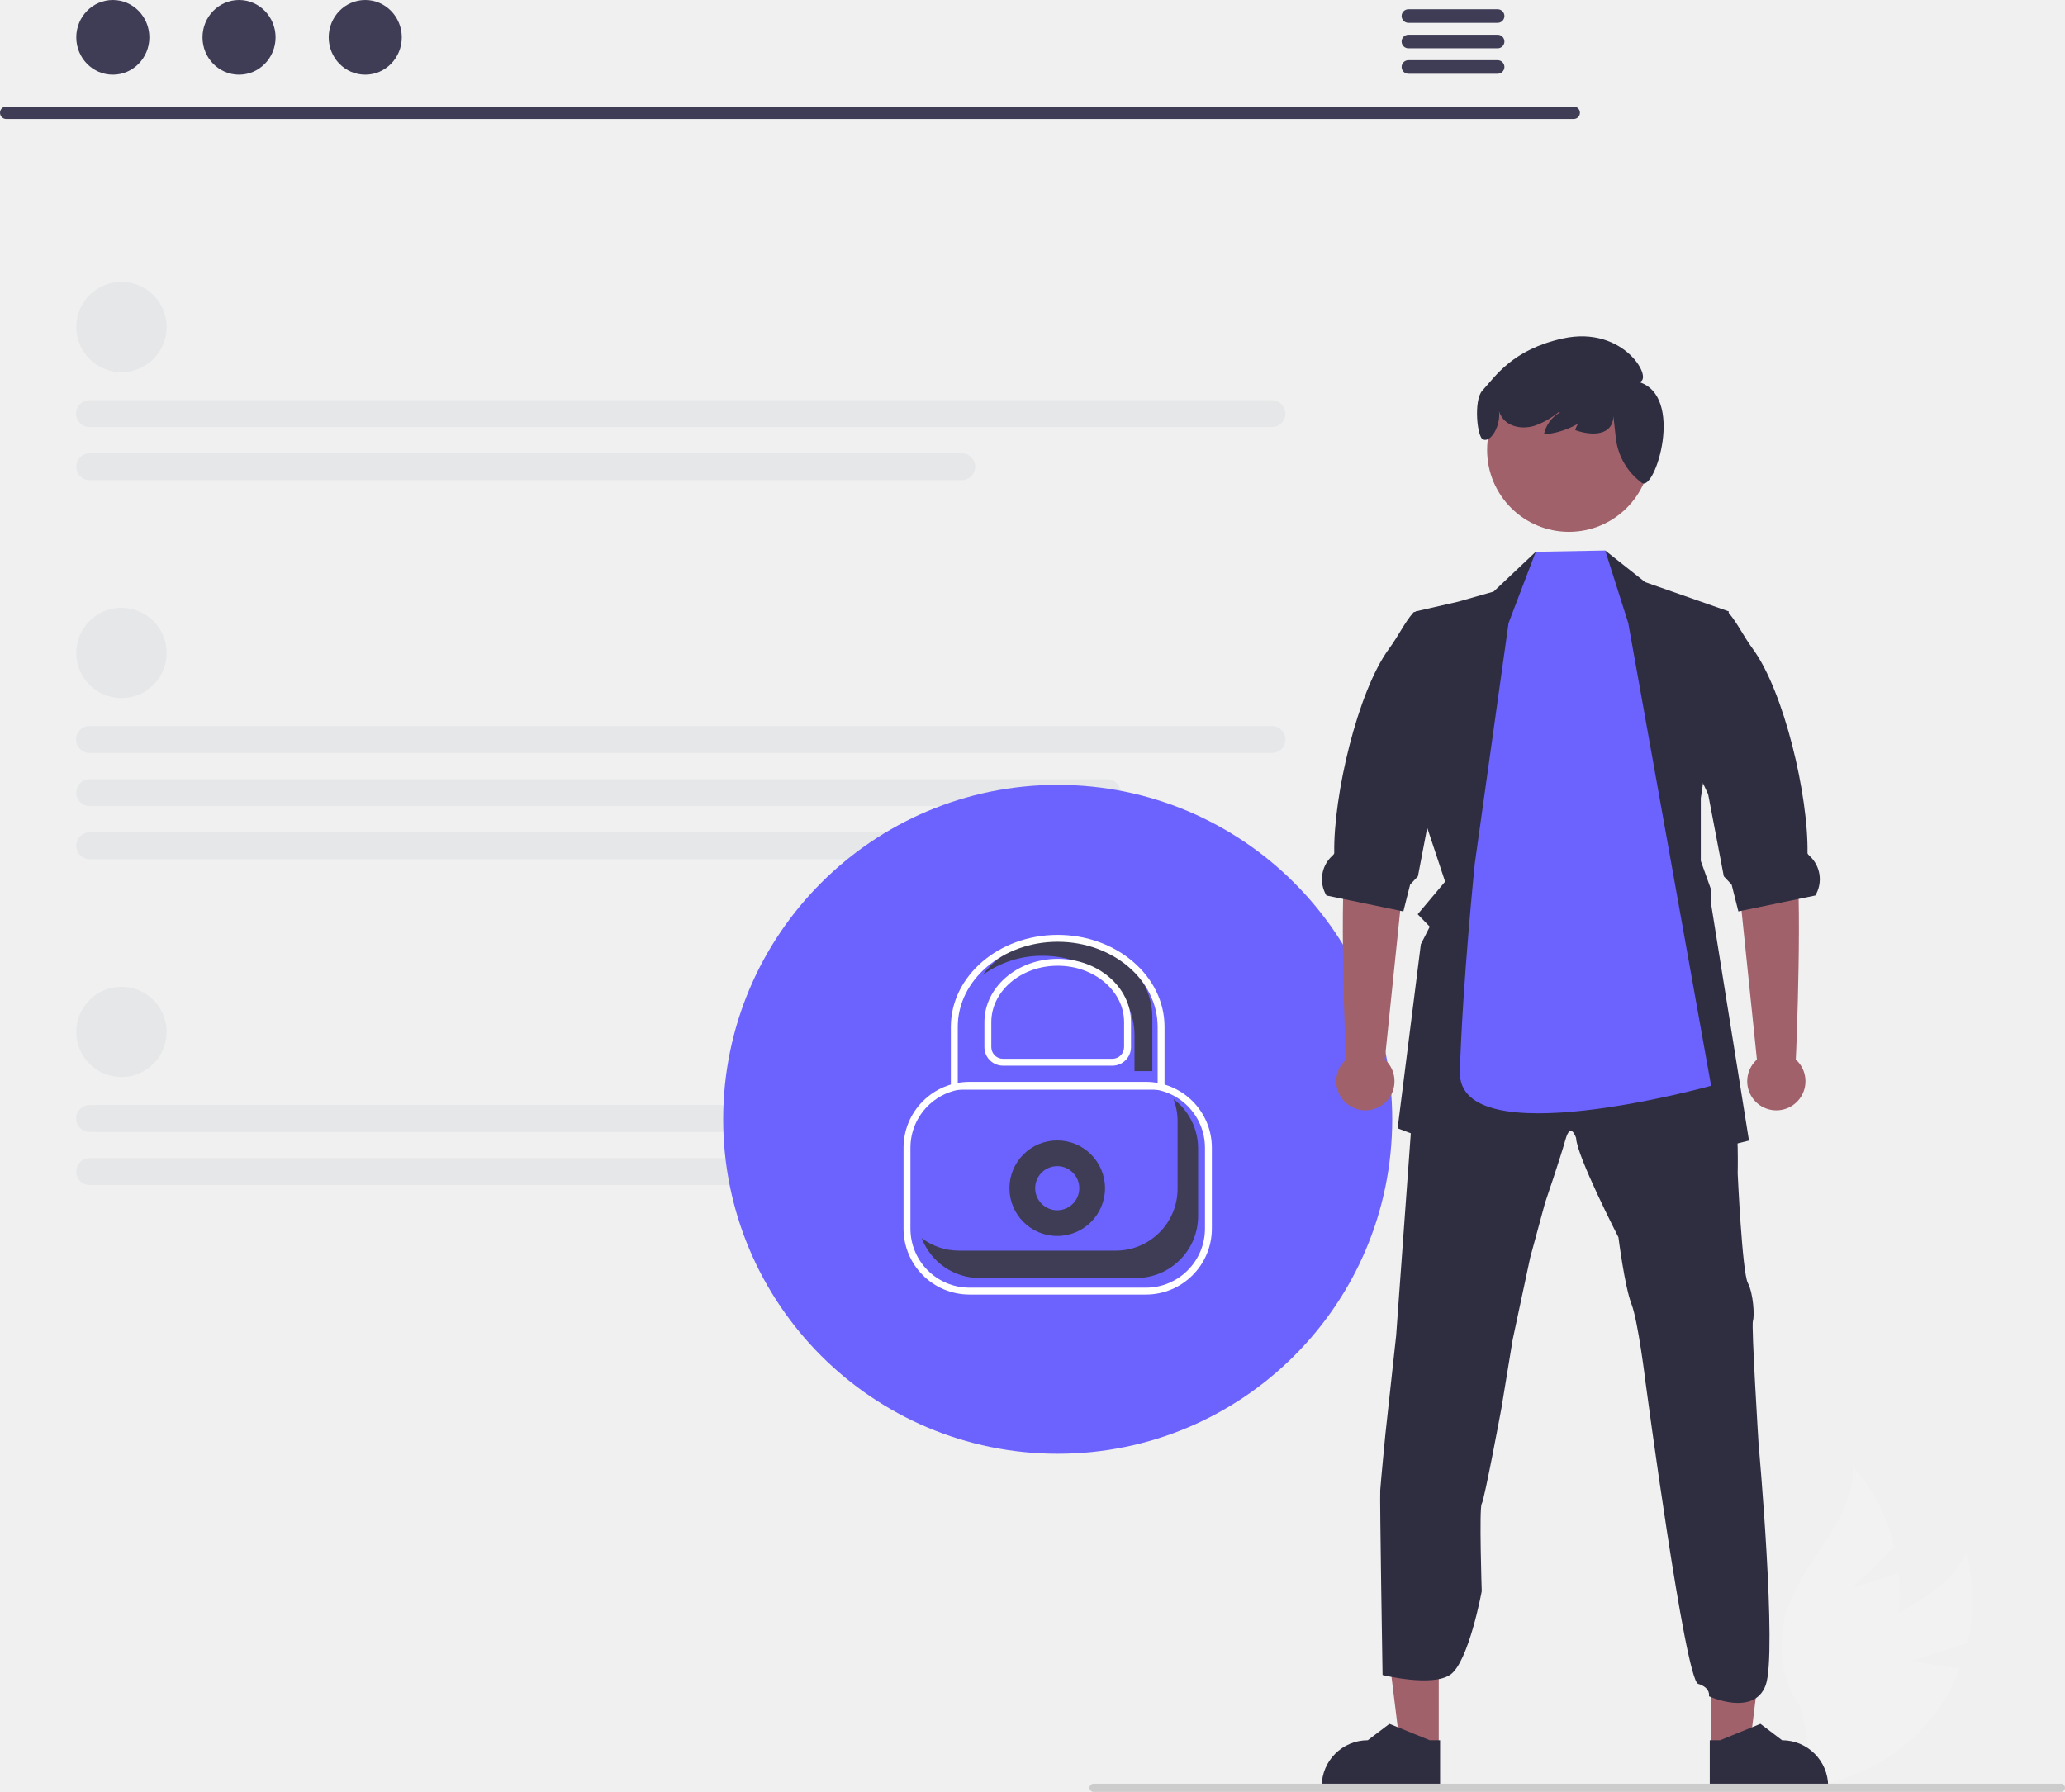
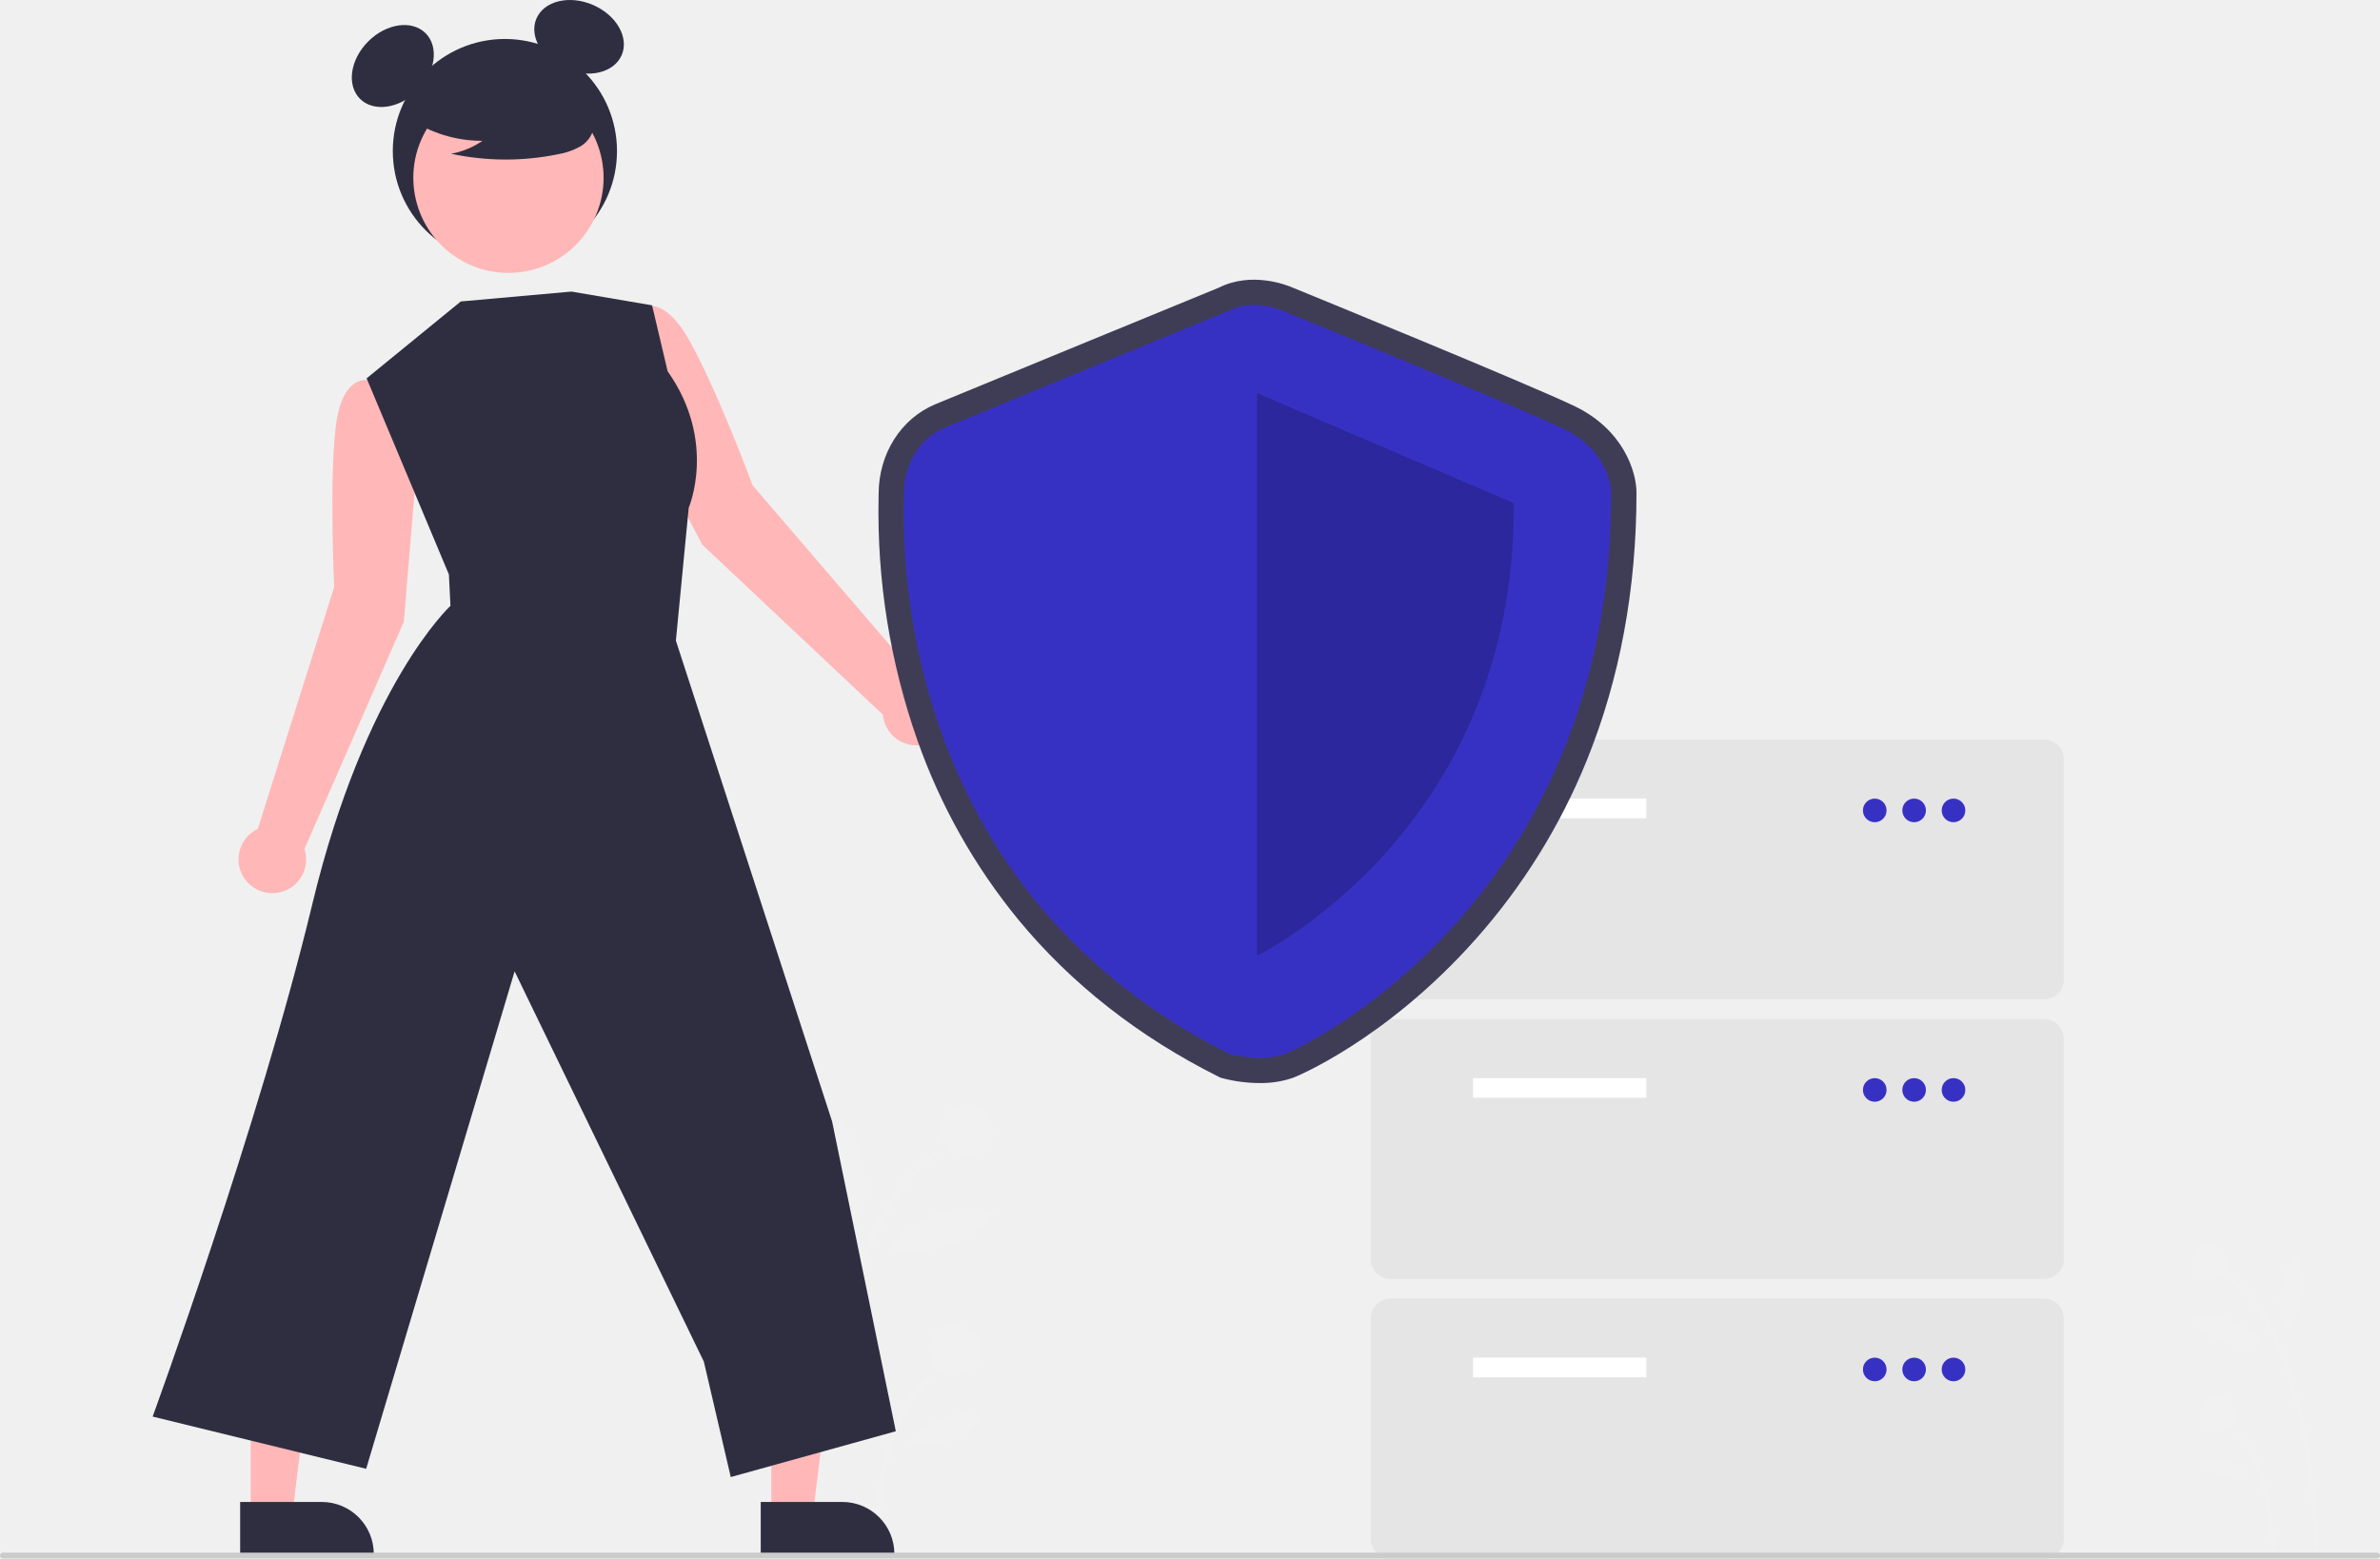
- <svg xmlns="http://www.w3.org/2000/svg" width="598.383" height="519.366" viewBox="0 0 598.383 519.366" role="img" artist="Katerina Limpitsouni" source="https://undraw.co/">
-   <path d="M854.374,671.404l16.119-5.113a54.561,54.561,0,0,0-.388-26.249c-6.476,14.399-25.475,17.926-36.3,29.419a32.819,32.819,0,0,0-8.395,27.179l-3.391,11.504a54.994,54.994,0,0,0,40.024-22.767,53.121,53.121,0,0,0,6.224-11.783C861.392,672.906,854.374,671.404,854.374,671.404Z" transform="translate(-300.3448 -190.0594)" fill="#f2f2f2" />
-   <path d="M837.15,650.132l12.147-11.765A54.561,54.561,0,0,0,837.242,615.046c.625,15.775-14.806,27.406-19.369,42.52a32.819,32.819,0,0,0,4.607,28.071l2.095,11.809A54.994,54.994,0,0,0,850.245,659.218a53.121,53.121,0,0,0,.316-13.323C844.101,648.345,837.15,650.132,837.15,650.132Z" transform="translate(-300.3448 -190.0594)" fill="#f2f2f2" />
-   <path d="M756.405,224.544H302.112a1.807,1.807,0,0,1,0-3.613H756.405a1.807,1.807,0,0,1,0,3.613Z" transform="translate(-300.3448 -190.0594)" fill="#3f3d56" />
-   <ellipse cx="32.692" cy="10.823" rx="10.588" ry="10.823" fill="#3f3d56" />
-   <ellipse cx="69.267" cy="10.823" rx="10.588" ry="10.823" fill="#3f3d56" />
-   <ellipse cx="105.842" cy="10.823" rx="10.588" ry="10.823" fill="#3f3d56" />
-   <path d="M734.384,192.742h-25.981a1.968,1.968,0,0,0,0,3.934h25.981a1.968,1.968,0,0,0,0-3.934Z" transform="translate(-300.3448 -190.0594)" fill="#3f3d56" />
-   <path d="M734.384,200.126h-25.981a1.968,1.968,0,0,0,0,3.934h25.981a1.968,1.968,0,0,0,0-3.934Z" transform="translate(-300.3448 -190.0594)" fill="#3f3d56" />
-   <path d="M734.384,207.501h-25.981a1.968,1.968,0,0,0,0,3.934h25.981a1.968,1.968,0,0,0,0-3.934Z" transform="translate(-300.3448 -190.0594)" fill="#3f3d56" />
-   <circle cx="35.193" cy="94.795" r="13.089" fill="#e6e7e8" />
-   <path d="M668.861,313.839H326.347a3.898,3.898,0,1,1,0-7.795h342.514a3.898,3.898,0,1,1,0,7.795Z" transform="translate(-300.3448 -190.0594)" fill="#e6e7e8" />
-   <path d="M579.03,329.241H326.347a3.898,3.898,0,0,1,0-7.796H579.03a3.898,3.898,0,1,1,0,7.796Z" transform="translate(-300.3448 -190.0594)" fill="#e6e7e8" />
-   <circle cx="35.193" cy="299.1" r="13.089" fill="#e6e7e8" />
-   <path d="M668.861,518.144H326.347a3.898,3.898,0,1,1,0-7.795h342.514a4.359,4.359,0,0,1,4.114,4.198A3.849,3.849,0,0,1,668.861,518.144Z" transform="translate(-300.3448 -190.0594)" fill="#e6e7e8" />
-   <path d="M579.03,533.546H326.347a3.898,3.898,0,0,1,0-7.796H579.03a3.898,3.898,0,1,1,0,7.796Z" transform="translate(-300.3448 -190.0594)" fill="#e6e7e8" />
-   <circle cx="35.193" cy="189.247" r="13.089" fill="#e6e7e8" />
-   <path d="M668.861,408.29H326.347a3.898,3.898,0,1,1,0-7.795h342.514a3.898,3.898,0,1,1,0,7.795Z" transform="translate(-300.3448 -190.0594)" fill="#e6e7e8" />
-   <path d="M621.163,423.692H326.347a3.898,3.898,0,0,1,0-7.796H621.163a3.898,3.898,0,0,1,0,7.796Z" transform="translate(-300.3448 -190.0594)" fill="#e6e7e8" />
-   <path d="M601.153,439.094H326.347a3.898,3.898,0,0,1,0-7.796H601.153a3.898,3.898,0,1,1,0,7.796Z" transform="translate(-300.3448 -190.0594)" fill="#e6e7e8" />
-   <circle cx="306.495" cy="324.421" r="96.934" fill="#6c63ff" />
-   <circle cx="306.361" cy="344.393" r="13.848" fill="#3f3d56" />
-   <circle cx="306.361" cy="344.393" r="6.391" fill="#6c63ff" />
-   <path d="M632.412,565.278h-51.144a19.123,19.123,0,0,1-19.102-19.101V522.728a19.123,19.123,0,0,1,19.102-19.102h51.144a19.123,19.123,0,0,1,19.101,19.102v23.449A19.122,19.122,0,0,1,632.412,565.278Zm-51.144-59.651a17.121,17.121,0,0,0-17.102,17.102v23.449A17.12,17.12,0,0,0,581.268,563.278h51.144a17.12,17.12,0,0,0,17.101-17.101V522.728a17.121,17.121,0,0,0-17.101-17.102Z" transform="translate(-300.3448 -190.0594)" fill="#fff" />
-   <path d="M578.238,552.549h45.395a17.943,17.943,0,0,0,17.943-17.943V514.983a17.863,17.863,0,0,0-1.184-6.365,17.895,17.895,0,0,1,7.131,14.295v19.624a17.943,17.943,0,0,1-17.943,17.943H584.186a17.933,17.933,0,0,1-16.759-11.577A17.84,17.84,0,0,0,578.238,552.549Z" transform="translate(-300.3448 -190.0594)" fill="#3f3d56" />
-   <polygon points="416.909 506.542 405.755 506.541 400.448 463.514 416.912 463.515 416.909 506.542" fill="#a0616a" />
-   <path d="M717.647,708.238l-34.303-.001v-.434a13.352,13.352,0,0,1,13.352-13.351h.001l6.266-4.754,11.691,4.754,2.994 0Z" transform="translate(-300.3448 -190.0594)" fill="#2f2e41" />
-   <polygon points="495.838 506.542 506.993 506.541 512.3 463.514 495.836 463.515 495.838 506.542" fill="#a0616a" />
-   <path d="M795.79,708.238l34.303-.001v-.434a13.352,13.352,0,0,0-13.352-13.351h-.001l-6.266-4.754L798.784,694.452l-2.994 0Z" transform="translate(-300.3448 -190.0594)" fill="#2f2e41" />
-   <path d="M700.302,621.955c.165-2.455,1.475-16.033,1.475-16.033l3.138-28.795,5.53-76.328.361-4.997,28.967-5.561,19.798-9.491,23.531,7.522,18.323,6.871s.031,2.941.173,6.495c.188,4.651.518,10.354,1.302,11.836,1.31,2.62.98,16.684.98,16.684s1.302,28.614,2.941,31.752,1.969,9.671,1.475,10.981,1.639,35.674,1.639,35.674,5.476,60.811,2.04,69.98-16.418,3.163-16.418,3.163.627-2.447-3.138-3.6-15.233-87.38-15.233-87.38-2.133-17.68-4.094-22.747-3.765-19.304-3.765-19.304-12.111-23.563-12.268-28.802c0,0-1.584-4.902-3.083.494s-5.914,18.323-5.914,18.323l-4.306,15.876L738.69,578.289l-3.279,19.97s-4.91,26.504-5.695,27.649,0,25.359,0,25.359-3.796,20.621-9.162,24.222-19.58.057-19.58.057S700.137,624.411,700.302,621.955Z" transform="translate(-300.3448 -190.0594)" fill="#2f2e41" />
-   <polygon points="412.315 236.13 418.755 255.528 410.809 264.987 414.308 268.588 411.727 273.678 404.997 327.032 441.894 341.025 454.319 325.447 464.116 341.025 506.81 330.593 495.922 262.556 495.922 258.108 492.848 249.519 492.848 231.337 500.966 177.215 476.736 168.728 465.151 159.559 461.402 172.454 445.44 169.615 445.024 159.927 432.811 171.466 422.527 174.399 410.213 177.215 408.644 181.137 411.781 180.353 411.272 231.377 412.315 236.13" fill="#2f2e41" />
-   <path d="M701.631,497.164l6.197-59.982,1.636-24.687L692.119,409.359s.687,17.652-1.585,27.611c-2.242,9.828-.297,58.877-.159,60.188a8.439,8.439,0,1,0,11.256.005Z" transform="translate(-300.3448 -190.0594)" fill="#a0616a" />
-   <path d="M684.713,449.611l4.824.996,16.55,3.428.918.188,1.953-7.765,2.267-2.416,4.314-22.606.227-1.177,6.518-13.931,4.51-41.87-16.77,3.012c-.086.086-.165.18-.243.275-2.408,2.73-4.126,6.526-6.934,10.346-9.138,12.432-16.15,42.639-15.875,59.189.008.267-.267.557-.596.855A9.18,9.18,0,0,0,684.713,449.611Z" transform="translate(-300.3448 -190.0594)" fill="#2f2e41" />
-   <path d="M809.453,497.164l-6.197-59.982-1.636-24.687,17.345-3.136s-.687,17.652,1.585,27.611c2.242,9.828.297,58.877.159,60.188a8.439,8.439,0,1,1-11.256.005Z" transform="translate(-300.3448 -190.0594)" fill="#a0616a" />
-   <path d="M826.372,449.611l-4.824.996-16.55,3.428-.918.188-1.953-7.765-2.267-2.416L795.545,421.436l-.227-1.177-6.518-13.931,1.49-41.87,10.77,3.012c.086.086.165.18.243.275,2.408,2.73,4.126,6.526,6.934,10.346,9.138,12.432,16.15,42.639,15.875,59.189-.008.267.267.557.596.855A9.18,9.18,0,0,1,826.372,449.611Z" transform="translate(-300.3448 -190.0594)" fill="#2f2e41" />
-   <path d="M737.489,370.654l7.88-20.667,20.127-.369,6.679,21.036,24.006,134.104s-73.544,20.481-72.798-4.138c.784-25.885,4.323-60.268,4.323-60.268Z" transform="translate(-300.3448 -190.0594)" fill="#6c63ff" />
-   <circle cx="454.637" cy="130.437" r="23.71" fill="#a0616a" />
-   <path d="M729.874,303.296c3.86-4.201,8.688-11.892,23.312-15.121,18.07-3.991,26.609,12.334,22.052,12.601,13.325,4.035,4.765,31.611.945,29.298A1.125,1.125,0,0,1,776.089,330,18.77,18.77,0,0,1,768.592,317.193l-.725-6.525c-.104,5.309-5.53,6.012-11.074,4.056a6.955,6.955,0,0,1,4.914-4.838,23.786,23.786,0,0,1-13.971,6.079,9.511,9.511,0,0,1,4.625-6.364l-.219-.215a22.85,22.85,0,0,1-7.33,4.15c-3.056.876-6.718.402-8.812-1.99a6.5,6.5,0,0,1-1.252-2.254c.453,4.205-2.368,9.004-4.558,8.18C728.367,317.118,727.304,306.093,729.874,303.296Z" transform="translate(-300.3448 -190.0594)" fill="#2f2e41" />
-   <path d="M898.727,708.235a1.186,1.186,0,0,1-1.19,1.19h-280.29a1.19,1.19,0,0,1,0-2.38h280.29A1.187,1.187,0,0,1,898.727,708.235Z" transform="translate(-300.3448 -190.0594)" fill="#ccc" />
-   <path d="M607.627,461.922c-9.481,0-17.815,4.292-22.533,10.735a29.121,29.121,0,0,1,17.373-5.574c14.682,0,26.626,10.284,26.626,22.925v10.508h5.16v-15.668C634.253,472.206,622.308,461.922,607.627,461.922Z" transform="translate(-300.3448 -190.0594)" fill="#3f3d56" />
-   <path d="M637.798,505.893h-61.918V487.675c0-14.698,13.888-26.656,30.959-26.656s30.959,11.958,30.959,26.656Zm-59.918-2h57.918V487.675c0-13.596-12.991-24.656-28.959-24.656s-28.959,11.061-28.959,24.656Z" transform="translate(-300.3448 -190.0594)" fill="#fff" />
-   <path d="M622.697,498.938H590.982a5.388,5.388,0,0,1-5.381-5.382v-7.25c0-10.108,9.528-18.332,21.239-18.332s21.239,8.224,21.239,18.332v7.25A5.388,5.388,0,0,1,622.697,498.938Zm-15.857-28.964c-10.608,0-19.239,7.326-19.239,16.332v7.25a3.385,3.385,0,0,0,3.381,3.382h31.715a3.385,3.385,0,0,0,3.381-3.382v-7.25C626.078,477.3,617.448,469.974,606.839,469.974Z" transform="translate(-300.3448 -190.0594)" fill="#fff" />
+ <svg xmlns="http://www.w3.org/2000/svg" width="826" height="541" viewBox="0 0 826 541" role="img" artist="Katerina Limpitsouni" source="https://undraw.co/">
+   <path d="M990.637,719.305l1.225-.024a284.08,284.08,0,0,0-4.348-40.598c-5.297-28.713-14.105-47.57-26.179-56.047l-.703,1.002C988.837,643.441,990.623,718.548,990.637,719.305Z" transform="translate(-187 -179.5)" fill="#f1f1f1" />
+   <path d="M975.326,719.012l1.225-.024c-.026-1.357-.792-33.326-13.378-42.163l-.703,1.002C974.548,686.308,975.32,718.686,975.326,719.012Z" transform="translate(-187 -179.5)" fill="#f1f1f1" />
+   <circle cx="766.664" cy="438.125" r="6.125" fill="#f1f1f1" />
+   <circle cx="769.697" cy="490.796" r="6.125" fill="#f1f1f1" />
+   <path d="M978.181,627.421a27.205,27.205,0,0,0,1.849,13.928,24.793,24.793,0,0,0,4.168-26.624A27.205,27.205,0,0,0,978.181,627.421Z" transform="translate(-187 -179.5)" fill="#f1f1f1" />
+   <path d="M958.161,645.276a27.205,27.205,0,0,0,14.037.606,24.793,24.793,0,0,0-25.49-8.743A27.205,27.205,0,0,0,958.161,645.276Z" transform="translate(-187 -179.5)" fill="#f1f1f1" />
+   <path d="M957.935,691.922a19.069,19.069,0,0,0,9.839.425,17.378,17.378,0,0,0-17.867-6.128A19.068,19.068,0,0,0,957.935,691.922Z" transform="translate(-187 -179.5)" fill="#f1f1f1" />
+   <path d="M469.026,719.305l-1.778-.035a412.331,412.331,0,0,1,6.311-58.927c7.688-41.675,20.472-69.046,37.997-81.351l1.021,1.455C471.639,609.191,469.047,718.207,469.026,719.305Z" transform="translate(-187 -179.5)" fill="#f1f1f1" />
+   <path d="M491.25,718.88l-1.778-.035c.038-1.969,1.149-48.372,19.417-61.198l1.021,1.455C492.379,671.41,491.259,718.407,491.25,718.88Z" transform="translate(-187 -179.5)" fill="#f1f1f1" />
+   <circle cx="335.692" cy="392.219" r="8.89" fill="#f1f1f1" />
+   <circle cx="331.29" cy="468.67" r="8.89" fill="#f1f1f1" />
+   <path d="M487.106,585.938a39.487,39.487,0,0,1-2.684,20.216,35.986,35.986,0,0,1-6.05-38.644A39.487,39.487,0,0,1,487.106,585.938Z" transform="translate(-187 -179.5)" fill="#f1f1f1" />
+   <path d="M516.164,611.855a39.487,39.487,0,0,1-20.374.88,35.986,35.986,0,0,1,36.998-12.691A39.487,39.487,0,0,1,516.164,611.855Z" transform="translate(-187 -179.5)" fill="#f1f1f1" />
+   <path d="M516.492,679.559a27.678,27.678,0,0,1-14.281.617,25.223,25.223,0,0,1,25.933-8.895A27.677,27.677,0,0,1,516.492,679.559Z" transform="translate(-187 -179.5)" fill="#f1f1f1" />
+   <path d="M331.679,340.734l-4.277-26.168L315.324,311.546s-9.586-2.952-11.826,16.355c-2.24,19.308-.504,55.356-.504,55.356l-26.517,83.971a11.729,11.729,0,1,0,16.194,6.985l34.478-78.878Z" transform="translate(-187 -179.5)" fill="#ffb7b7" />
+   <path d="M405.122,320.141l-6.341-25.746,9.922-7.519s7.656-6.479,17.298,10.398c9.641,16.877,22.198,50.713,22.198,50.713l57.357,66.816a11.729,11.729,0,1,1-12.151,12.782L430.726,368.579Z" transform="translate(-187 -179.5)" fill="#ffb7b7" />
+   <polygon points="267.689 526.093 282.072 526.092 288.915 470.614 267.686 470.615 267.689 526.093" fill="#ffb7b7" />
+   <path d="M451.02,700.897l28.326-.001h.001a18.052,18.052,0,0,1,18.051,18.051v.587l-46.378.002Z" transform="translate(-187 -179.5)" fill="#2f2e41" />
+   <polygon points="87.016 526.093 101.399 526.092 108.242 470.614 87.013 470.615 87.016 526.093" fill="#ffb7b7" />
+   <path d="M270.347,700.897l28.326-.001h.001a18.052,18.052,0,0,1,18.051,18.051v.587l-46.378.002Z" transform="translate(-187 -179.5)" fill="#2f2e41" />
+   <circle cx="175.23" cy="52.431" r="38.902" fill="#2f2e41" />
+   <ellipse cx="323.328" cy="202.419" rx="16.097" ry="12.073" transform="translate(-235.4315 108.4149) rotate(-45)" fill="#2f2e41" />
+   <ellipse cx="387.973" cy="192.279" rx="12.073" ry="16.097" transform="translate(-128.2553 294.0317) rotate(-66.86956)" fill="#2f2e41" />
+   <circle cx="363.464" cy="241.218" r="33.016" transform="translate(-209.5328 264.9384) rotate(-61.33682)" fill="#ffb7b7" />
+   <path d="M328.772,220.451a44.904,44.904,0,0,0,25.662,7.931,27.517,27.517,0,0,1-10.906,4.487,90.545,90.545,0,0,0,36.985.208,23.937,23.937,0,0,0,7.742-2.659,9.798,9.798,0,0,0,4.779-6.391c.811-4.636-2.801-8.847-6.554-11.685a48.348,48.348,0,0,0-40.628-8.119c-4.538,1.173-9.085,3.155-12.033,6.8s-3.821,9.264-1.012,13.017Z" transform="translate(-187 -179.5)" fill="#2f2e41" />
+   <path d="M346.918,284.151l-32.678,26.687,28.552,68.079.545,10.893s-29.64,27.328-47.979,103.668-55.38,177.778-55.38,177.778l74.101,18.128,51.521-172.69,65.677,135.48,9.343,40.072,57.28-15.901L475.792,568.808,421.572,401.886l4.452-46.114s9.922-23.017-7.315-47.386l-5.406-22.898L385.317,280.717Z" transform="translate(-187 -179.5)" fill="#2f2e41" />
+   <path d="M896.415,526.429H669.543a6.841,6.841,0,0,1-6.833-6.833v-76.535a6.841,6.841,0,0,1,6.833-6.833h226.871a6.841,6.841,0,0,1,6.833,6.833v76.535A6.841,6.841,0,0,1,896.415,526.429Z" transform="translate(-187 -179.5)" fill="#e5e5e5" />
+   <rect x="511.244" y="277.228" width="60.135" height="6.833" fill="#fff" />
+   <circle cx="650.647" cy="281.328" r="4.1" fill="#3731c3" />
+   <circle cx="664.314" cy="281.328" r="4.1" fill="#3731c3" />
+   <circle cx="677.981" cy="281.328" r="4.1" fill="#3731c3" />
+   <path d="M896.415,623.465H669.543a6.841,6.841,0,0,1-6.833-6.833v-76.535a6.841,6.841,0,0,1,6.833-6.833h226.871a6.841,6.841,0,0,1,6.833,6.833v76.535A6.841,6.841,0,0,1,896.415,623.465Z" transform="translate(-187 -179.5)" fill="#e5e5e5" />
+   <rect x="511.244" y="374.263" width="60.135" height="6.833" fill="#fff" />
+   <circle cx="650.647" cy="378.363" r="4.1" fill="#3731c3" />
+   <circle cx="664.314" cy="378.363" r="4.1" fill="#3731c3" />
+   <circle cx="677.981" cy="378.363" r="4.1" fill="#3731c3" />
+   <path d="M896.415,720.5H669.543a6.841,6.841,0,0,1-6.833-6.833v-76.535a6.841,6.841,0,0,1,6.833-6.833h226.871a6.841,6.841,0,0,1,6.833,6.833v76.535A6.841,6.841,0,0,1,896.415,720.5Z" transform="translate(-187 -179.5)" fill="#e5e5e5" />
+   <rect x="511.244" y="471.299" width="60.135" height="6.833" fill="#fff" />
+   <circle cx="650.647" cy="475.399" r="4.1" fill="#3731c3" />
+   <circle cx="664.314" cy="475.399" r="4.1" fill="#3731c3" />
+   <circle cx="677.981" cy="475.399" r="4.1" fill="#3731c3" />
+   <path d="M624.17,555.475a51.658,51.658,0,0,1-12.806-1.657l-.824-.228-.765-.383c-27.647-13.862-50.972-32.171-69.326-54.421A206.016,206.016,0,0,1,505.445,436.631a239.231,239.231,0,0,1-13.528-84.274c.012-.602.022-1.067.022-1.387,0-13.939,7.737-26.17,19.712-31.159,9.165-3.819,92.375-37.996,98.387-40.466,11.322-5.673,23.402-.938,25.335-.11,4.336,1.773,81.259,33.235,97.881,41.15,17.132,8.158,21.703,22.813,21.703,30.187,0,33.382-5.781,64.579-17.183,92.727a214.708,214.708,0,0,1-38.585,62.184c-31.498,35.446-63.004,48.012-63.309,48.123A34.427,34.427,0,0,1,624.17,555.475ZM616.76,537.122c2.732.612,9.02,1.531,13.119.036,5.207-1.899,31.578-15.574,56.22-43.305,34.047-38.315,51.323-86.48,51.348-143.157-.061-1.148-.876-9.338-11.722-14.502-16.301-7.762-96.255-40.456-97.061-40.785l-.221-.094c-1.676-.702-7.008-2.181-10.684-.255l-.736.343c-.891.366-89.22,36.644-98.64,40.57-6.59,2.746-8.938,9.548-8.938,14.998,0,.398-.01.978-.025,1.726C508.669,391.478,517.643,486.905,616.76,537.122Z" transform="translate(-187 -179.5)" fill="#3f3d56" />
+   <path d="M613.698,287.305s-89.131,36.608-98.681,40.587-14.325,13.529-14.325,23.079S493.53,485.132,613.698,545.382c0,0,10.906,3.018,19.181,0s113.322-53.95,113.322-194.809c0,0,0-14.325-16.712-22.283S631.977,287.305,631.977,287.305,622.054,282.928,613.698,287.305Z" transform="translate(-187 -179.5)" fill="#3731c3" />
+   <path d="M623.248,315.954V511.243s89.927-43.287,89.131-157.089Z" transform="translate(-187 -179.5)" opacity="0.2" />
+   <path d="M1012,720.5H188a1,1,0,0,1,0-2h824a1,1,0,0,1,0,2Z" transform="translate(-187 -179.5)" fill="#cbcbcb" />
</svg>
